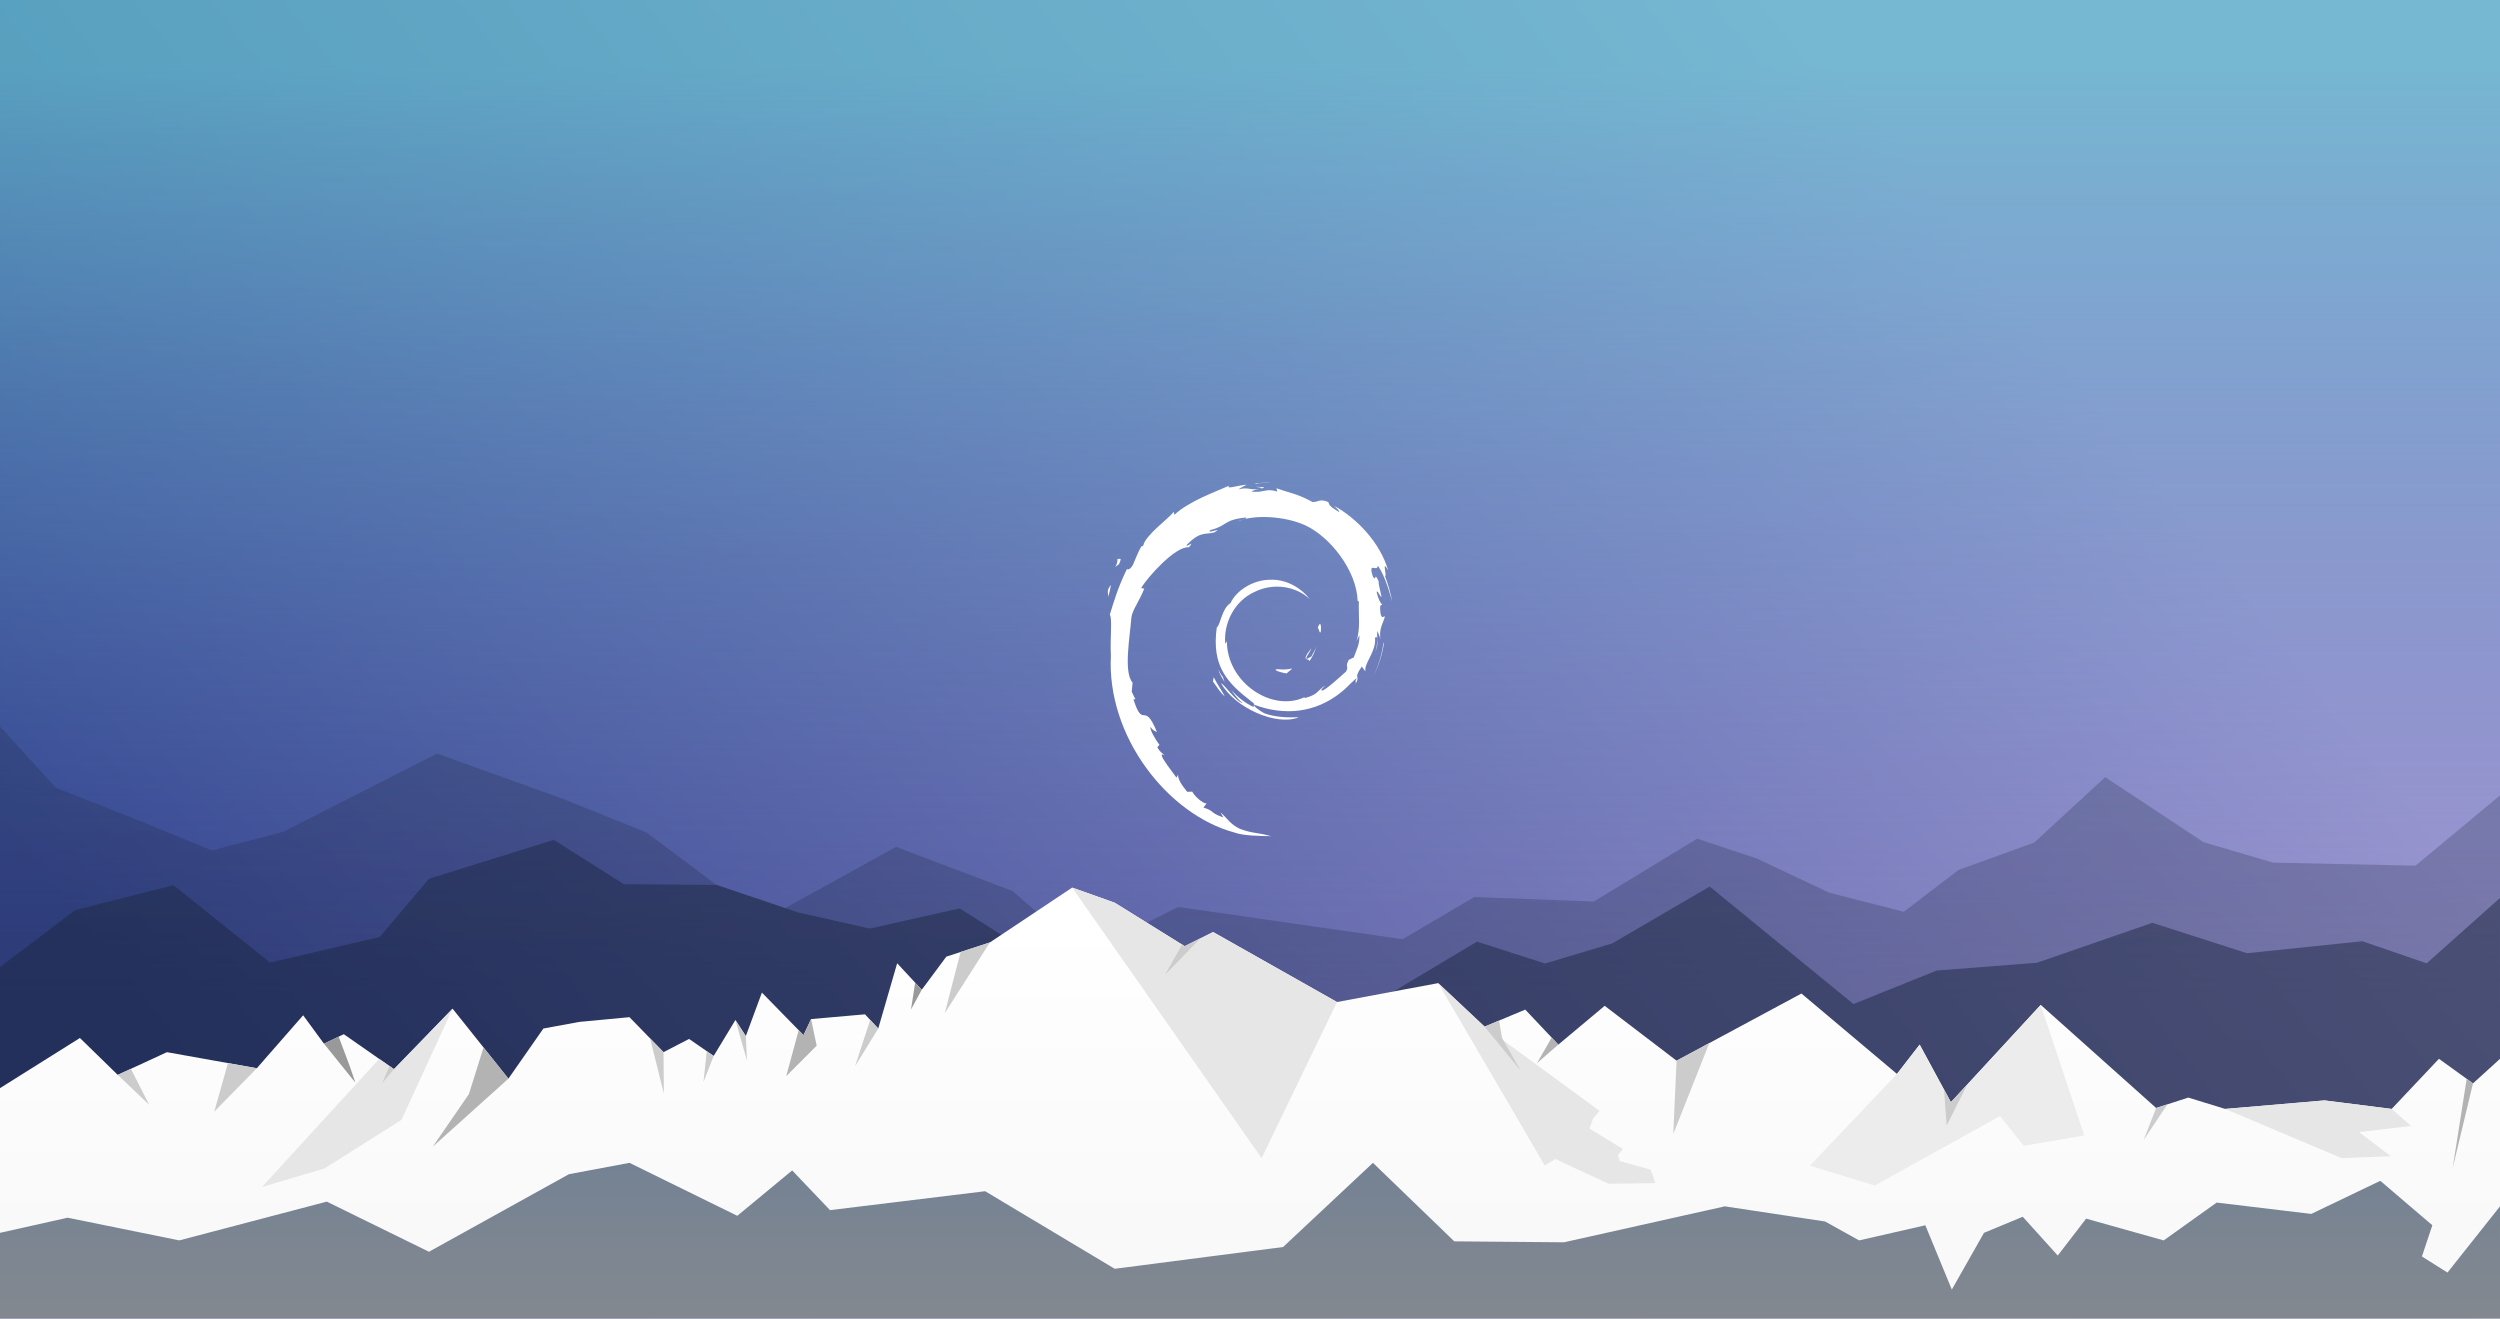
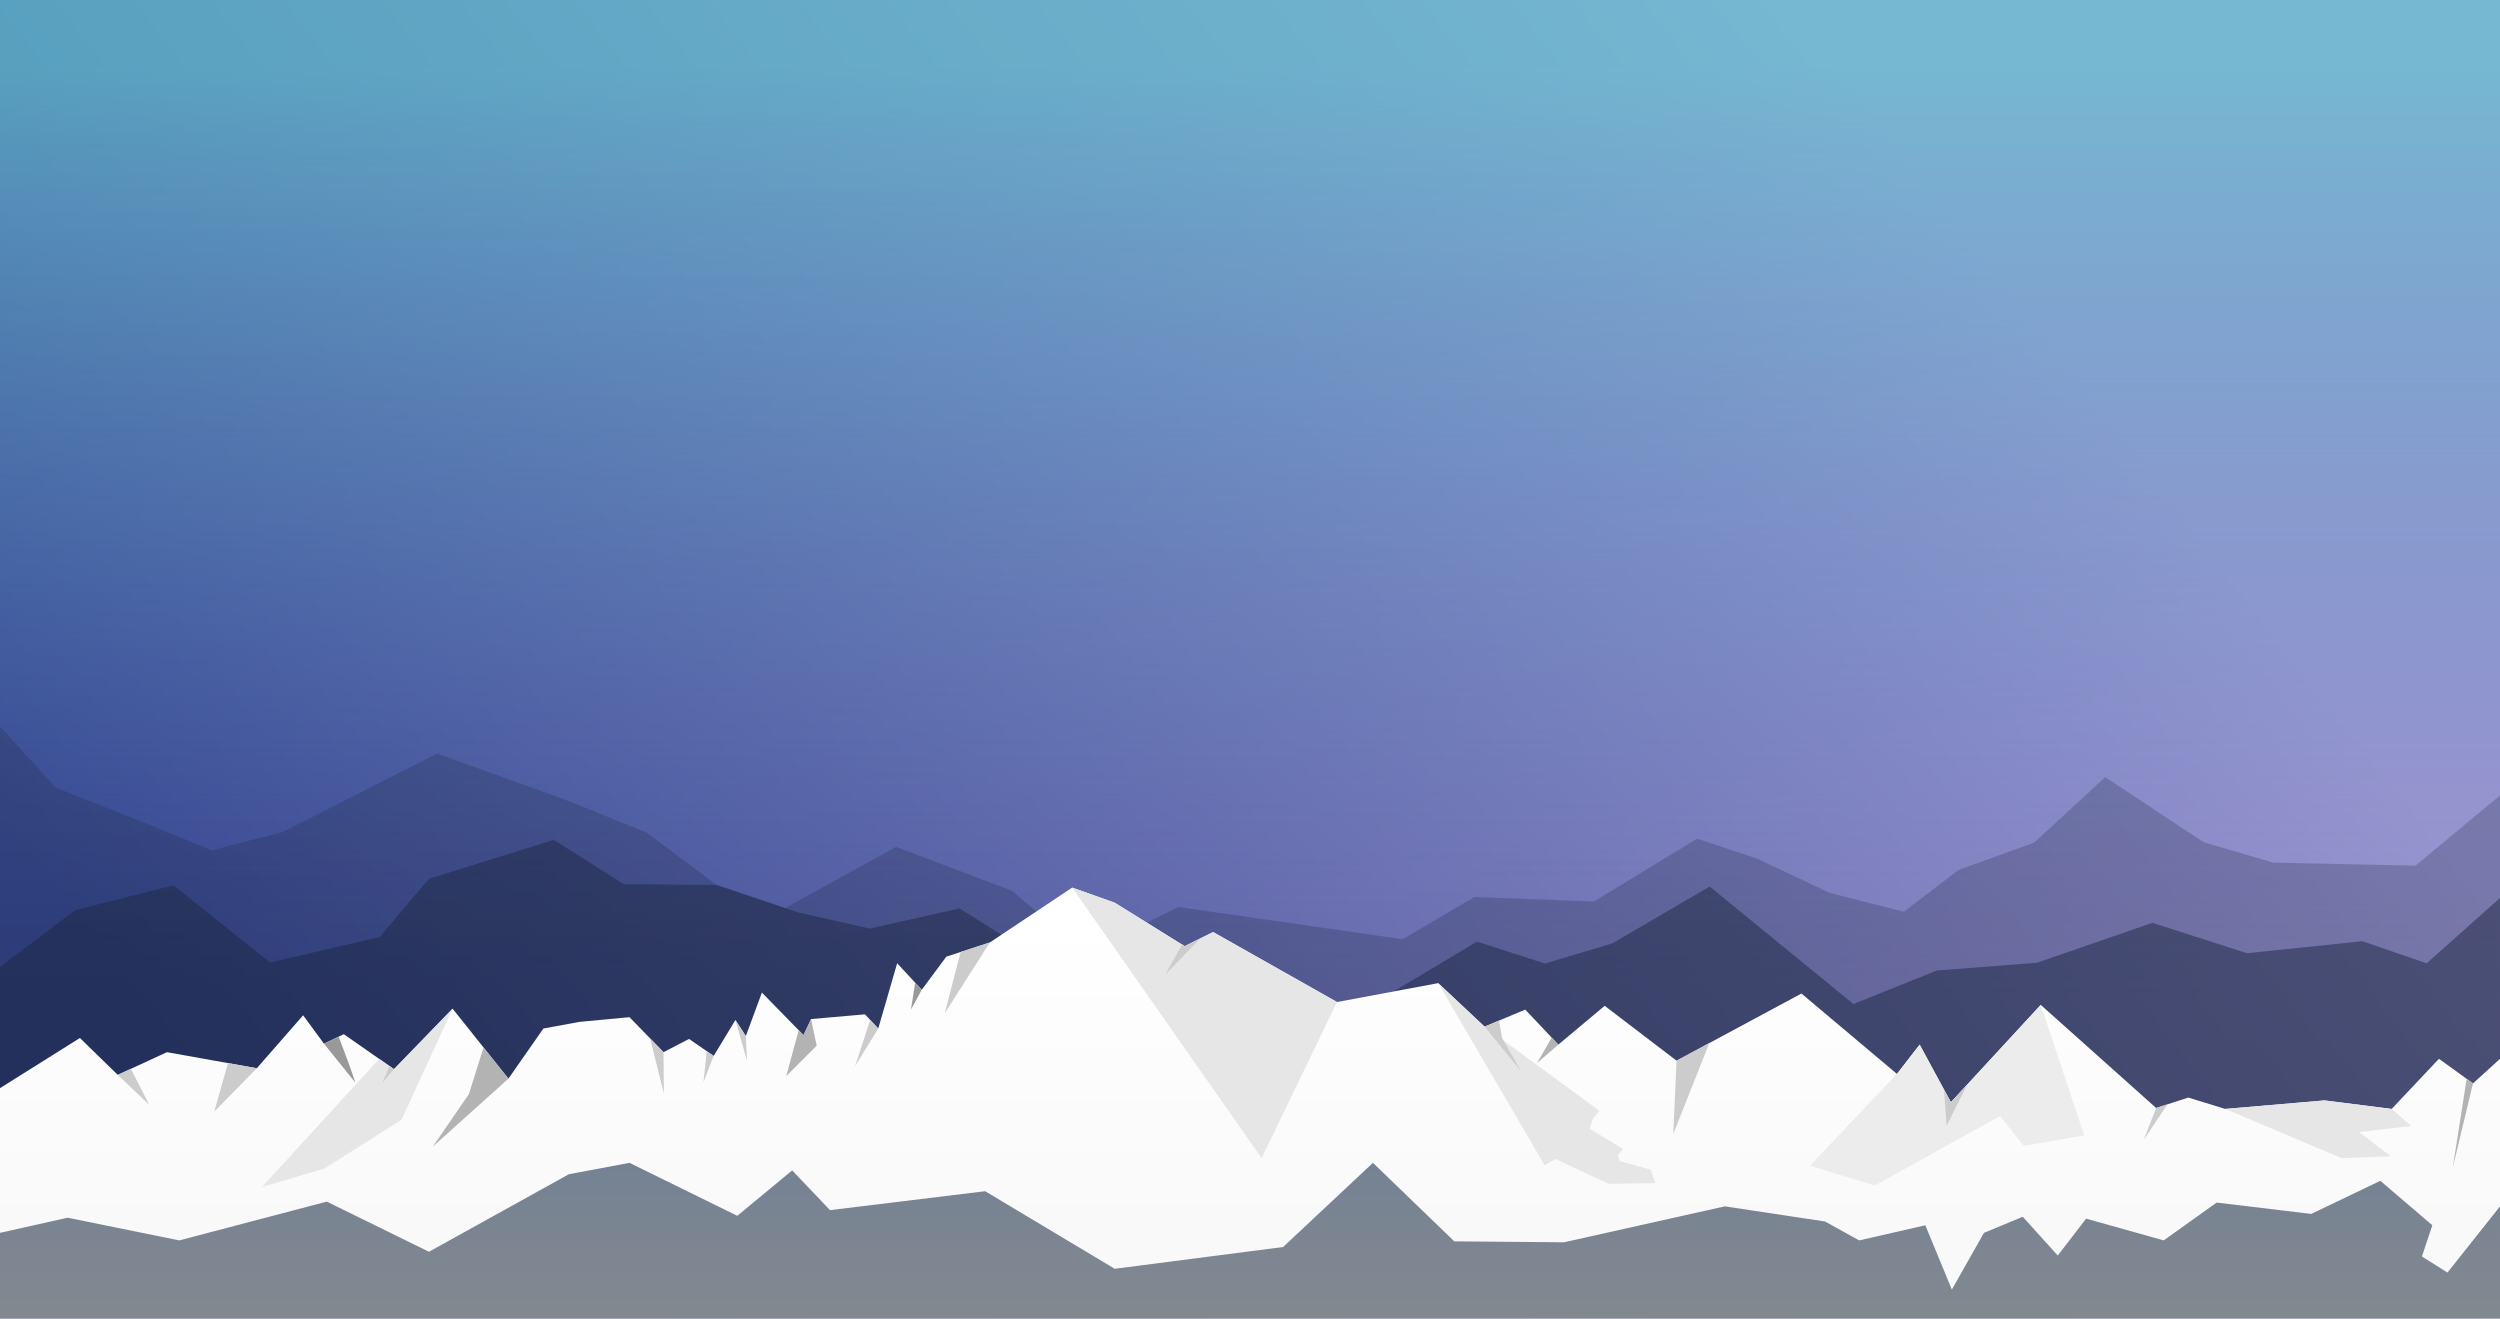
<svg xmlns="http://www.w3.org/2000/svg" xmlns:ns1="http://www.openswatchbook.org/uri/2009/osb" xmlns:xlink="http://www.w3.org/1999/xlink" id="svg8" version="1.1" viewBox="0 0 1083.733 571.5" height="2160" width="4096" style="enable-background:new">
  <defs id="defs2">
    <linearGradient id="linearGradient3502">
      <stop style="stop-color:#748294;stop-opacity:1" offset="0" id="stop3498" />
      <stop style="stop-color:#8c8c8c;stop-opacity:1" offset="1" id="stop3500" />
    </linearGradient>
    <linearGradient id="linearGradient3484">
      <stop style="stop-color:#f9f9f9;stop-opacity:1" offset="0" id="stop3480" />
      <stop style="stop-color:#ffffff;stop-opacity:1" offset="1" id="stop3482" />
    </linearGradient>
    <linearGradient ns1:paint="solid" id="linearGradient5411">
      <stop id="stop5409" offset="0" style="stop-color:#000000;stop-opacity:1;" />
    </linearGradient>
    <linearGradient ns1:paint="solid" id="linearGradient5224">
      <stop id="stop5222" offset="0" style="stop-color:#ffffff;stop-opacity:1;" />
    </linearGradient>
    <linearGradient xlink:href="#linearGradient835" id="linearGradient861" gradientUnits="userSpaceOnUse" gradientTransform="translate(0,-427.9561)" x1="-204.973" y1="-150.545" x2="453.474" y2="361.302" />
    <linearGradient id="linearGradient835">
      <stop style="stop-color:#34438d;stop-opacity:1" offset="0" id="stop831" />
      <stop style="stop-color:#9d95d0;stop-opacity:1" offset="1" id="stop833" />
    </linearGradient>
    <linearGradient xlink:href="#linearGradient853" id="linearGradient855" x1="104.897" y1="-490.958" x2="104.897" y2="-366.161" gradientUnits="userSpaceOnUse" gradientTransform="matrix(1,0,0,3.231279,0,1542.989)" />
    <linearGradient id="linearGradient853">
      <stop style="stop-color:#5fcbd3;stop-opacity:0.631" offset="0" id="stop849" />
      <stop style="stop-color:#577dc4;stop-opacity:0" offset="1" id="stop851" />
    </linearGradient>
    <linearGradient xlink:href="#linearGradient3484" id="linearGradient3486" x1="241.387" y1="1261.63" x2="241.387" y2="752.942" gradientUnits="userSpaceOnUse" gradientTransform="matrix(0.2645833,0,0,0.2645833,431.147,-75.06147)" />
    <linearGradient xlink:href="#linearGradient3502" id="linearGradient3504" x1="115.763" y1="430.274" x2="115.763" y2="541.61" gradientUnits="userSpaceOnUse" gradientTransform="translate(431.147,-202.7281)" />
    <linearGradient xlink:href="#linearGradient3494-6" id="linearGradient3538-9" x1="118.425" y1="239.014" x2="118.425" y2="469.453" gradientUnits="userSpaceOnUse" gradientTransform="translate(431.1474,-202.7281)" />
    <linearGradient id="linearGradient3494-6">
      <stop style="stop-color:#1b2741;stop-opacity:1" offset="0" id="stop3490-3" />
      <stop style="stop-color:#162037;stop-opacity:1" offset="1" id="stop3492-8" />
    </linearGradient>
    <linearGradient xlink:href="#linearGradient3494-6" id="linearGradient3496-2" x1="180.747" y1="305.32" x2="180.747" y2="599.352" gradientUnits="userSpaceOnUse" gradientTransform="translate(431.1473,-202.728)" />
  </defs>
  <g id="layer1" transform="translate(0,274.5)" style="display:inline;opacity:1">
    <g id="g3589" style="display:inline;opacity:1;stroke-width:3.175;stroke-miterlimit:4;stroke-dasharray:none" transform="translate(431.147,-202.7281)">
      <rect y="-499.728" x="-431.147" height="571.5" width="1083.733" id="rect857-5" style="opacity:1;fill:url(#linearGradient861);fill-opacity:1;fill-rule:nonzero;stroke:none;stroke-width:3.175;stroke-linecap:butt;stroke-linejoin:round;stroke-miterlimit:4;stroke-dasharray:none;stroke-dashoffset:0;stroke-opacity:1;paint-order:normal" transform="scale(1,-1)" />
      <rect y="-71.772" x="-431.147" height="571.5" width="1083.733" id="rect843-2" style="opacity:1;fill:url(#linearGradient855);fill-opacity:1;fill-rule:nonzero;stroke:none;stroke-width:3.175;stroke-linecap:butt;stroke-linejoin:round;stroke-miterlimit:4;stroke-dasharray:none;stroke-dashoffset:0;stroke-opacity:1;paint-order:normal" />
    </g>
    <path style="display:inline;opacity:0.25;fill:url(#linearGradient3538-9);fill-opacity:1;stroke:none;stroke-width:0.265px;stroke-linecap:butt;stroke-linejoin:miter;stroke-opacity:1" d="m 6.3140111e-4,40.408 v 166.713 15.541 74.338 H 1083.734 V 222.662 207.121 70.336 l -36.653,30.422 -61.687,-1.305 -30.202,-8.895 -42.603,-28.161 -30.758,28.349 -32.851,11.881 -23.7,18.126 -32.264,-8.247 -31.369,-14.819 -25.944,-8.62 -44.752,27.21 -51.875,-1.915 -31.075,18.283 -97.232,-13.977 -40.389,20.131 -31.556,-27.091 -50.394,-19.088 -48.053,26.527 -29.782,-10.039 -30.322,-22.716 -36.083,-14.522 -54.745,-19.696 -66.724,33.919 -30.864,8.032 -31.602,-12.927 -36,-14.183 z" id="path3488-4" />
-     <g style="overflow:visible;opacity:1;fill:#ffffff;fill-opacity:1;stroke:none;stroke-width:0.561;stroke-miterlimit:4;stroke-dasharray:none;stroke-opacity:1" id="g5319" transform="matrix(1.415086,0,0,1.415086,72.45021,-173.5602)">
-       <g id="Layer_1" style="fill:#ffffff;fill-opacity:1;stroke:none;stroke-width:0.561;stroke-miterlimit:4;stroke-dasharray:none;stroke-opacity:1" transform="translate(288.2425,76.37547)">
-         <g id="g5296" style="fill:#ffffff;fill-opacity:1;stroke:none;stroke-width:0.561;stroke-miterlimit:4;stroke-dasharray:none;stroke-opacity:1">
-           <path id="path5272" d="m 51.986,57.297 c -1.797,0.025 0.34,0.926 2.686,1.287 0.648,-0.506 1.236,-1.018 1.76,-1.516 -1.461,0.358 -2.948,0.366 -4.446,0.229" style="fill:#ffffff;fill-opacity:1;stroke:none;stroke-width:0.561;stroke-miterlimit:4;stroke-dasharray:none;stroke-opacity:1" />
-           <path id="path5274" d="m 61.631,54.893 c 1.07,-1.477 1.85,-3.094 2.125,-4.766 -0.24,1.192 -0.887,2.221 -1.496,3.307 -3.359,2.115 -0.316,-1.256 -0.002,-2.537 -3.612,4.546 -0.496,2.726 -0.627,3.996" style="fill:#ffffff;fill-opacity:1;stroke:none;stroke-width:0.561;stroke-miterlimit:4;stroke-dasharray:none;stroke-opacity:1" />
-           <path id="path5276" d="m 65.191,45.629 c 0.217,-3.236 -0.637,-2.213 -0.924,-0.978 0.335,0.174 0.6,2.281 0.924,0.978" style="fill:#ffffff;fill-opacity:1;stroke:none;stroke-width:0.561;stroke-miterlimit:4;stroke-dasharray:none;stroke-opacity:1" />
-           <path id="path5278" d="m 45.172,1.399 c 0.959,0.172 2.072,0.304 1.916,0.533 1.049,-0.23 1.287,-0.442 -1.916,-0.533" style="fill:#ffffff;fill-opacity:1;stroke:none;stroke-width:0.561;stroke-miterlimit:4;stroke-dasharray:none;stroke-opacity:1" />
-           <path id="path5280" d="M 47.088,1.932 46.41,2.072 47.041,2.016 47.088,1.932" style="fill:#ffffff;fill-opacity:1;stroke:none;stroke-width:0.561;stroke-miterlimit:4;stroke-dasharray:none;stroke-opacity:1" />
-           <path id="path5282" d="m 76.992,46.856 c 0.107,2.906 -0.85,4.316 -1.713,6.812 l -1.553,0.776 c -1.271,2.468 0.123,1.567 -0.787,3.53 -1.984,1.764 -6.021,5.52 -7.313,5.863 -0.943,-0.021 0.639,-1.113 0.846,-1.541 -2.656,1.824 -2.131,2.738 -6.193,3.846 L 60.16,65.878 C 50.142,70.591 36.226,61.251 36.409,48.507 c -0.107,0.809 -0.304,0.607 -0.526,0.934 -0.517,-6.557 3.028,-13.143 9.007,-15.832 5.848,-2.895 12.704,-1.707 16.893,2.197 -2.301,-3.014 -6.881,-6.209 -12.309,-5.91 -5.317,0.084 -10.291,3.463 -11.951,7.131 -2.724,1.715 -3.04,6.611 -4.227,7.507 -1.597,11.737 3.004,16.808 10.787,22.773 1.225,0.826 0.345,0.951 0.511,1.58 -2.586,-1.211 -4.954,-3.039 -6.901,-5.277 1.033,1.512 2.148,2.982 3.589,4.137 -2.438,-0.826 -5.695,-5.908 -6.646,-6.115 4.203,7.525 17.052,13.197 23.78,10.383 -3.113,0.115 -7.068,0.064 -10.566,-1.229 -1.469,-0.756 -3.467,-2.322 -3.11,-2.615 9.182,3.43 18.667,2.598 26.612,-3.771 2.021,-1.574 4.229,-4.252 4.867,-4.289 -0.961,1.445 0.164,0.695 -0.574,1.971 2.014,-3.248 -0.875,-1.322 2.082,-5.609 l 1.092,1.504 c -0.406,-2.696 3.348,-5.97 2.967,-10.234 0.861,-1.304 0.961,1.403 0.047,4.403 1.268,-3.328 0.334,-3.863 0.66,-6.609 0.352,0.923 0.814,1.904 1.051,2.878 -0.826,-3.216 0.848,-5.416 1.262,-7.285 -0.408,-0.181 -1.275,1.422 -1.473,-2.377 0.029,-1.65 0.459,-0.865 0.625,-1.271 -0.324,-0.186 -1.174,-1.451 -1.691,-3.877 0.375,-0.57 1.002,1.478 1.512,1.562 -0.328,-1.929 -0.893,-3.4 -0.916,-4.88 -1.49,-3.114 -0.527,0.415 -1.736,-1.337 -1.586,-4.947 1.316,-1.148 1.512,-3.396 2.404,3.483 3.775,8.881 4.404,11.117 -0.48,-2.726 -1.256,-5.367 -2.203,-7.922 0.73,0.307 -1.176,-5.609 0.949,-1.691 C 83.519,18.706 76.074,10.902 69.225,7.24 70.063,8.007 71.121,8.97 70.741,9.121 67.335,7.093 67.934,6.935 67.446,6.078 64.671,4.949 64.489,6.169 62.651,6.08 57.421,3.306 56.413,3.601 51.6,1.863 l 0.219,1.023 c -3.465,-1.154 -4.037,0.438 -7.782,0.004 -0.228,-0.178 1.2,-0.644 2.375,-0.815 -3.35,0.442 -3.193,-0.66 -6.471,0.122 0.808,-0.567 1.662,-0.942 2.524,-1.424 -2.732,0.166 -6.522,1.59 -5.352,0.295 -4.456,1.988 -12.37,4.779 -16.811,8.943 l -0.14,-0.933 c -2.035,2.443 -8.874,7.296 -9.419,10.46 l -0.544,0.127 c -1.059,1.793 -1.744,3.825 -2.584,5.67 -1.385,2.36 -2.03,0.908 -1.833,1.278 -2.724,5.523 -4.077,10.164 -5.246,13.97 0.833,1.245 0.02,7.495 0.335,12.497 -1.368,24.704 17.338,48.69 37.785,54.228 2.997,1.072 7.454,1.031 11.245,1.141 -4.473,-1.279 -5.051,-0.678 -9.408,-2.197 -3.143,-1.48 -3.832,-3.17 -6.058,-5.102 l 0.881,1.557 c -4.366,-1.545 -2.539,-1.912 -6.091,-3.037 l 0.941,-1.229 C 28.751,98.334 26.418,96.056 25.78,94.795 l -1.548,0.061 c -1.86,-2.295 -2.851,-3.949 -2.779,-5.23 l -0.5,0.891 c -0.567,-0.973 -6.843,-8.607 -3.587,-6.83 -0.605,-0.553 -1.409,-0.9 -2.281,-2.484 l 0.663,-0.758 c -1.567,-2.016 -2.884,-4.6 -2.784,-5.461 0.836,1.129 1.416,1.34 1.99,1.533 -3.957,-9.818 -4.179,-0.541 -7.176,-9.994 L 8.412,66.472 C 7.926,65.74 7.631,64.945 7.24,64.165 l 0.276,-2.75 C 4.667,58.121 6.719,47.409 7.13,41.534 7.415,39.145 9.508,36.602 11.1,32.614 l -0.97,-0.167 c 1.854,-3.234 10.586,-12.988 14.63,-12.486 1.959,-2.461 -0.389,-0.009 -0.772,-0.629 4.303,-4.453 5.656,-3.146 8.56,-3.947 3.132,-1.859 -2.688,0.725 -1.203,-0.709 5.414,-1.383 3.837,-3.144 10.9,-3.846 0.745,0.424 -1.729,0.655 -2.35,1.205 4.511,-2.207 14.275,-1.705 20.617,1.225 7.359,3.439 15.627,13.605 15.953,23.17 l 0.371,0.1 c -0.188,3.802 0.582,8.199 -0.752,12.238 l 0.908,-1.912" style="fill:#ffffff;fill-opacity:1;stroke:none;stroke-width:0.561;stroke-miterlimit:4;stroke-dasharray:none;stroke-opacity:1" />
-           <path id="path5284" d="m 32.372,59.764 -0.252,1.26 c 1.181,1.604 2.118,3.342 3.626,4.596 -1.085,-2.118 -1.891,-2.993 -3.374,-5.856" style="fill:#ffffff;fill-opacity:1;stroke:none;stroke-width:0.561;stroke-miterlimit:4;stroke-dasharray:none;stroke-opacity:1" />
-           <path id="path5286" d="m 35.164,59.654 c -0.625,-0.691 -0.995,-1.523 -1.409,-2.352 0.396,1.457 1.207,2.709 1.962,3.982 l -0.553,-1.63" style="fill:#ffffff;fill-opacity:1;stroke:none;stroke-width:0.561;stroke-miterlimit:4;stroke-dasharray:none;stroke-opacity:1" />
-           <path id="path5288" d="m 84.568,48.916 -0.264,0.662 c -0.484,3.438 -1.529,6.84 -3.131,9.994 1.77,-3.328 2.915,-6.968 3.395,-10.656" style="fill:#ffffff;fill-opacity:1;stroke:none;stroke-width:0.561;stroke-miterlimit:4;stroke-dasharray:none;stroke-opacity:1" />
-           <path id="path5290" d="M 45.527,0.537 C 46.742,0.092 48.514,0.293 49.803,0 48.123,0.141 46.451,0.225 44.8,0.438 l 0.727,0.099" style="fill:#ffffff;fill-opacity:1;stroke:none;stroke-width:0.561;stroke-miterlimit:4;stroke-dasharray:none;stroke-opacity:1" />
-           <path id="path5292" d="m 2.872,23.219 c 0.28,2.592 -1.95,3.598 0.494,1.889 1.31,-2.951 -0.512,-0.815 -0.494,-1.889" style="fill:#ffffff;fill-opacity:1;stroke:none;stroke-width:0.561;stroke-miterlimit:4;stroke-dasharray:none;stroke-opacity:1" />
-           <path id="path5294" d="M 0,35.215 C 0.563,33.487 0.665,32.449 0.88,31.449 -0.676,33.438 0.164,33.862 0,35.215" style="fill:#ffffff;fill-opacity:1;stroke:none;stroke-width:0.561;stroke-miterlimit:4;stroke-dasharray:none;stroke-opacity:1" />
-         </g>
-       </g>
-     </g>
    <path id="path3506-6" d="M 2.1140111e-4,144.674 32.594,120.008 l 42.644,-10.772 41.823,33.519 47.564,-11.097 21.322,-25.223 54.125,-16.862 30.343,19.203 40.183,0.335 35.263,11.887 31.163,7.037 38.953,-8.749 34.533,21.788 42.956,9.091 46.391,18.473 64.232,-13.341 36.177,-21.618 29.522,9.506 29.112,-8.729 42.233,-24.654 62.325,50.931 36.083,-14.522 43.464,-3.36 50.024,-17.327 41.003,13.187 50.024,-5.206 27.882,9.592 31.794,-28.35 2e-4,182.254 -1083.734,-6e-5 z" style="display:inline;opacity:0.5;fill:url(#linearGradient3496-2);fill-opacity:1;stroke:none;stroke-width:0.265px;stroke-linecap:butt;stroke-linejoin:miter;stroke-opacity:1" />
    <path style="opacity:1;fill:url(#linearGradient3486);fill-opacity:1;fill-rule:nonzero;stroke:none;stroke-width:3.175;stroke-linecap:butt;stroke-linejoin:round;stroke-miterlimit:4;stroke-dasharray:none;stroke-dashoffset:0;stroke-opacity:1;paint-order:normal" d="m 464.77,110.263 -35.673,23.782 -18.862,6.151 -10.661,14.351 -10.661,-11.481 -8.201,28.292 -5.741,-6.151 -23.372,2.051 -3.28,6.971 -18.041,-18.452 -6.971,18.861 -4.51,-6.971 -9.431,15.581 -10.661,-7.38 -11.071,5.74 -14.761,-15.171 -21.732,2.05 -15.581,2.87 -15.171,21.732 -24.192,-30.342 -25.422,26.242 -21.732,-15.171 -8.611,4.101 -9.021,-12.301 -20.092,22.962 -38.953,-6.971 -21.322,9.841 L 34.644,175.459 2.1016622e-4,197.203 v 99.797 H 1083.734 V 184.501 l -11.703,10.639 -14.761,-10.661 -20.502,21.732 -29.112,-3.69 -43.054,3.69 -15.991,-4.921 -13.941,4.51 -50.024,-44.693 -38.953,42.234 -13.531,-25.012 -9.841,12.711 -41.413,-34.853 -54.125,29.112 -31.162,-23.782 -20.092,16.811 -14.351,-15.171 -17.631,7.38 -20.092,-18.861 -43.874,8.201 -53.715,-30.342 -12.301,6.151 -30.342,-18.861 z" id="rect1152" />
    <path style="fill:#cccccc;stroke:none;stroke-width:0.265px;stroke-linecap:butt;stroke-linejoin:miter;stroke-opacity:1" d="m 51.045,191.45 13.634,12.967 -7.949,-15.591 z" id="path1157" />
    <path style="fill:#cccccc;stroke:none;stroke-width:0.265px;stroke-linecap:butt;stroke-linejoin:miter;stroke-opacity:1" d="m 111.32,188.58 -18.451,18.81 5.96,-21.046 z" id="path1159" />
    <path style="fill:#e6e6e6;stroke:none;stroke-width:0.265px;stroke-linecap:butt;stroke-linejoin:miter;stroke-opacity:1" d="m 464.77,110.263 82.14,117.283 32.67,-67.669 -53.715,-30.342 -12.301,6.151 -30.342,-18.861 z" id="path1161" />
    <path style="fill:#ececec;stroke:none;stroke-width:0.265px;stroke-linecap:butt;stroke-linejoin:miter;stroke-opacity:1" d="m 884.645,161.108 18.862,56.585 -26.242,4.51 -10.251,-12.916 -54.33,30.138 -28.087,-8.611 37.723,-39.773 9.841,-12.711 13.531,25.012 z" id="path1163" />
    <path style="fill:#cccccc;stroke:none;stroke-width:0.265px;stroke-linecap:butt;stroke-linejoin:miter;stroke-opacity:1" d="m 287.635,181.609 0.138,17.91 -5.967,-23.901 z" id="path1165" />
    <path style="fill:#cccccc;stroke:none;stroke-width:0.265px;stroke-linecap:butt;stroke-linejoin:miter;stroke-opacity:1" d="m 318.798,167.668 5.023,17.632 -0.512,-10.661 -4.51,-6.971" id="path1167" />
    <path style="fill:#cccccc;stroke:none;stroke-width:0.265px;stroke-linecap:butt;stroke-linejoin:miter;stroke-opacity:1" d="m 309.367,183.249 -4.408,11.276 1.417,-13.346 z" id="path1169" />
    <path style="fill:#cccccc;stroke:none;stroke-width:0.265px;stroke-linecap:butt;stroke-linejoin:miter;stroke-opacity:1" d="m 380.713,171.358 -10.018,16.274 6.534,-20.006 z" id="path1171" />
    <path style="fill:#cccccc;stroke:none;stroke-width:0.265px;stroke-linecap:butt;stroke-linejoin:miter;stroke-opacity:1" d="m 429.097,134.045 -19.55,30.682 6.865,-26.545 z" id="path1173" />
    <path style="fill:#cccccc;stroke:none;stroke-width:0.265px;stroke-linecap:butt;stroke-linejoin:miter;stroke-opacity:1" d="m 740.98,177.663 -15.633,39.415 1.435,-31.778 z" id="path1175" />
    <path style="fill:#b3b3b3;stroke:none;stroke-width:0.265px;stroke-linecap:butt;stroke-linejoin:miter;stroke-opacity:1" d="m 1072.031,195.14 -8.819,36.707 6.076,-38.689 z" id="path1177" />
    <path style="fill:#e6e6e6;stroke:none;stroke-width:0.265px;stroke-linecap:butt;stroke-linejoin:miter;stroke-opacity:1" d="m 196.198,162.748 -22.142,48.179 -33.418,21.117 -27.062,7.996 50.81,-55.51 6.39,4.461 z" id="path3468" />
    <path style="fill:#cccccc;stroke:none;stroke-width:0.265px;stroke-linecap:butt;stroke-linejoin:miter;stroke-opacity:1" d="m 170.775,188.99 -5.023,5.946 3.067,-7.311 z" id="path3382" />
    <path style="fill:#999999;stroke:none;stroke-width:0.265px;stroke-linecap:butt;stroke-linejoin:miter;stroke-opacity:1" d="m 140.432,177.919 13.634,16.914 -2.46,-7.176 -4.795,-12.776 z" id="path3384" />
    <path style="fill:#b3b3b3;stroke:none;stroke-width:0.265px;stroke-linecap:butt;stroke-linejoin:miter;stroke-opacity:1" d="m 220.389,193.09 -32.79,29.479 15.657,-22.76 6.351,-20.244 z" id="path3438" />
    <path style="fill:#b3b3b3;stroke:none;stroke-width:0.265px;stroke-linecap:butt;stroke-linejoin:miter;stroke-opacity:1" d="m 351.6,167.258 2.423,11.531 -13.192,13.192 5.395,-19.894 2.094,2.142 z" id="path3440" />
    <path style="fill:#e6e6e6;stroke:none;stroke-width:0.265px;stroke-linecap:butt;stroke-linejoin:miter;stroke-opacity:1" d="m 623.453,151.677 46.168,79.011 4.639,-2.754 23.05,10.728 20.296,-0.29 -2.03,-5.799 -13.482,-3.769 -0.725,-2.609 2.175,-2.609 -14.497,-8.843 1.595,-4.494 2.754,-3.189 -49.851,-36.52 z" id="path3464" />
    <path style="fill:#cccccc;stroke:none;stroke-width:0.265px;stroke-linecap:butt;stroke-linejoin:miter;stroke-opacity:1" d="m 643.545,170.538 15.724,19.16 -8.139,-14.24 -1.301,-7.551 z" id="path3442" />
    <path style="fill:#b3b3b3;stroke:none;stroke-width:0.265px;stroke-linecap:butt;stroke-linejoin:miter;stroke-opacity:1" d="m 675.527,178.329 -9.226,7.996 6.346,-11.04 z" id="path3444" />
    <path style="fill:#cccccc;stroke:none;stroke-width:0.265px;stroke-linecap:butt;stroke-linejoin:miter;stroke-opacity:1" d="m 934.669,205.801 -5.409,13.869 10.311,-15.455 z" id="path3446" />
    <path style="fill:#999999;stroke:none;stroke-width:0.265px;stroke-linecap:butt;stroke-linejoin:miter;stroke-opacity:1" d="m 396.721,151.474 -1.816,11.658 4.67,-8.585 z" id="path3452" />
    <path style="fill:#e6e6e6;stroke:none;stroke-width:0.265px;stroke-linecap:butt;stroke-linejoin:miter;stroke-opacity:1" d="m 964.602,206.211 50.434,21.322 21.322,-0.82 -13.736,-10.456 22.552,-2.665 -8.405,-7.381 -29.112,-3.69 z" id="path3454" />
    <path style="fill:#cccccc;stroke:none;stroke-width:0.265px;stroke-linecap:butt;stroke-linejoin:miter;stroke-opacity:1" d="m 842.713,197.835 1.14,15.601 8.984,-17.842 -7.146,7.747 z" id="path3456" />
    <path style="fill:#cccccc;stroke:none;stroke-width:0.265px;stroke-linecap:butt;stroke-linejoin:miter;stroke-opacity:1" d="m 520.288,132.323 -15.181,15.663 7.285,-13.029 1.172,0.728 z" id="path3460" />
    <path style="fill:url(#linearGradient3504);fill-opacity:1;stroke:none;stroke-width:0.265px;stroke-linecap:butt;stroke-linejoin:miter;stroke-opacity:1" d="M -5.8598887e-5,259.926 29.313,253.365 l 48.384,9.841 63.965,-16.811 44.284,21.732 60.685,-33.623 26.242,-4.92 46.744,22.962 23.782,-19.682 16.401,17.221 67.246,-8.201 56.175,33.623 72.986,-9.431 38.953,-36.493 35.263,34.033 47.564,0.41 69.706,-15.581 43.464,6.561 14.761,8.201 28.702,-6.561 11.481,27.882 13.941,-24.602 16.811,-6.971 15.171,16.811 12.301,-15.991 33.623,9.431 22.962,-16.401 41.003,4.92 29.933,-14.351 22.552,19.272 -4.51,13.531 11.071,6.971 22.773,-28.702 0,48.555 H -5.8598887e-5 Z" id="path3470" />
  </g>
</svg>
